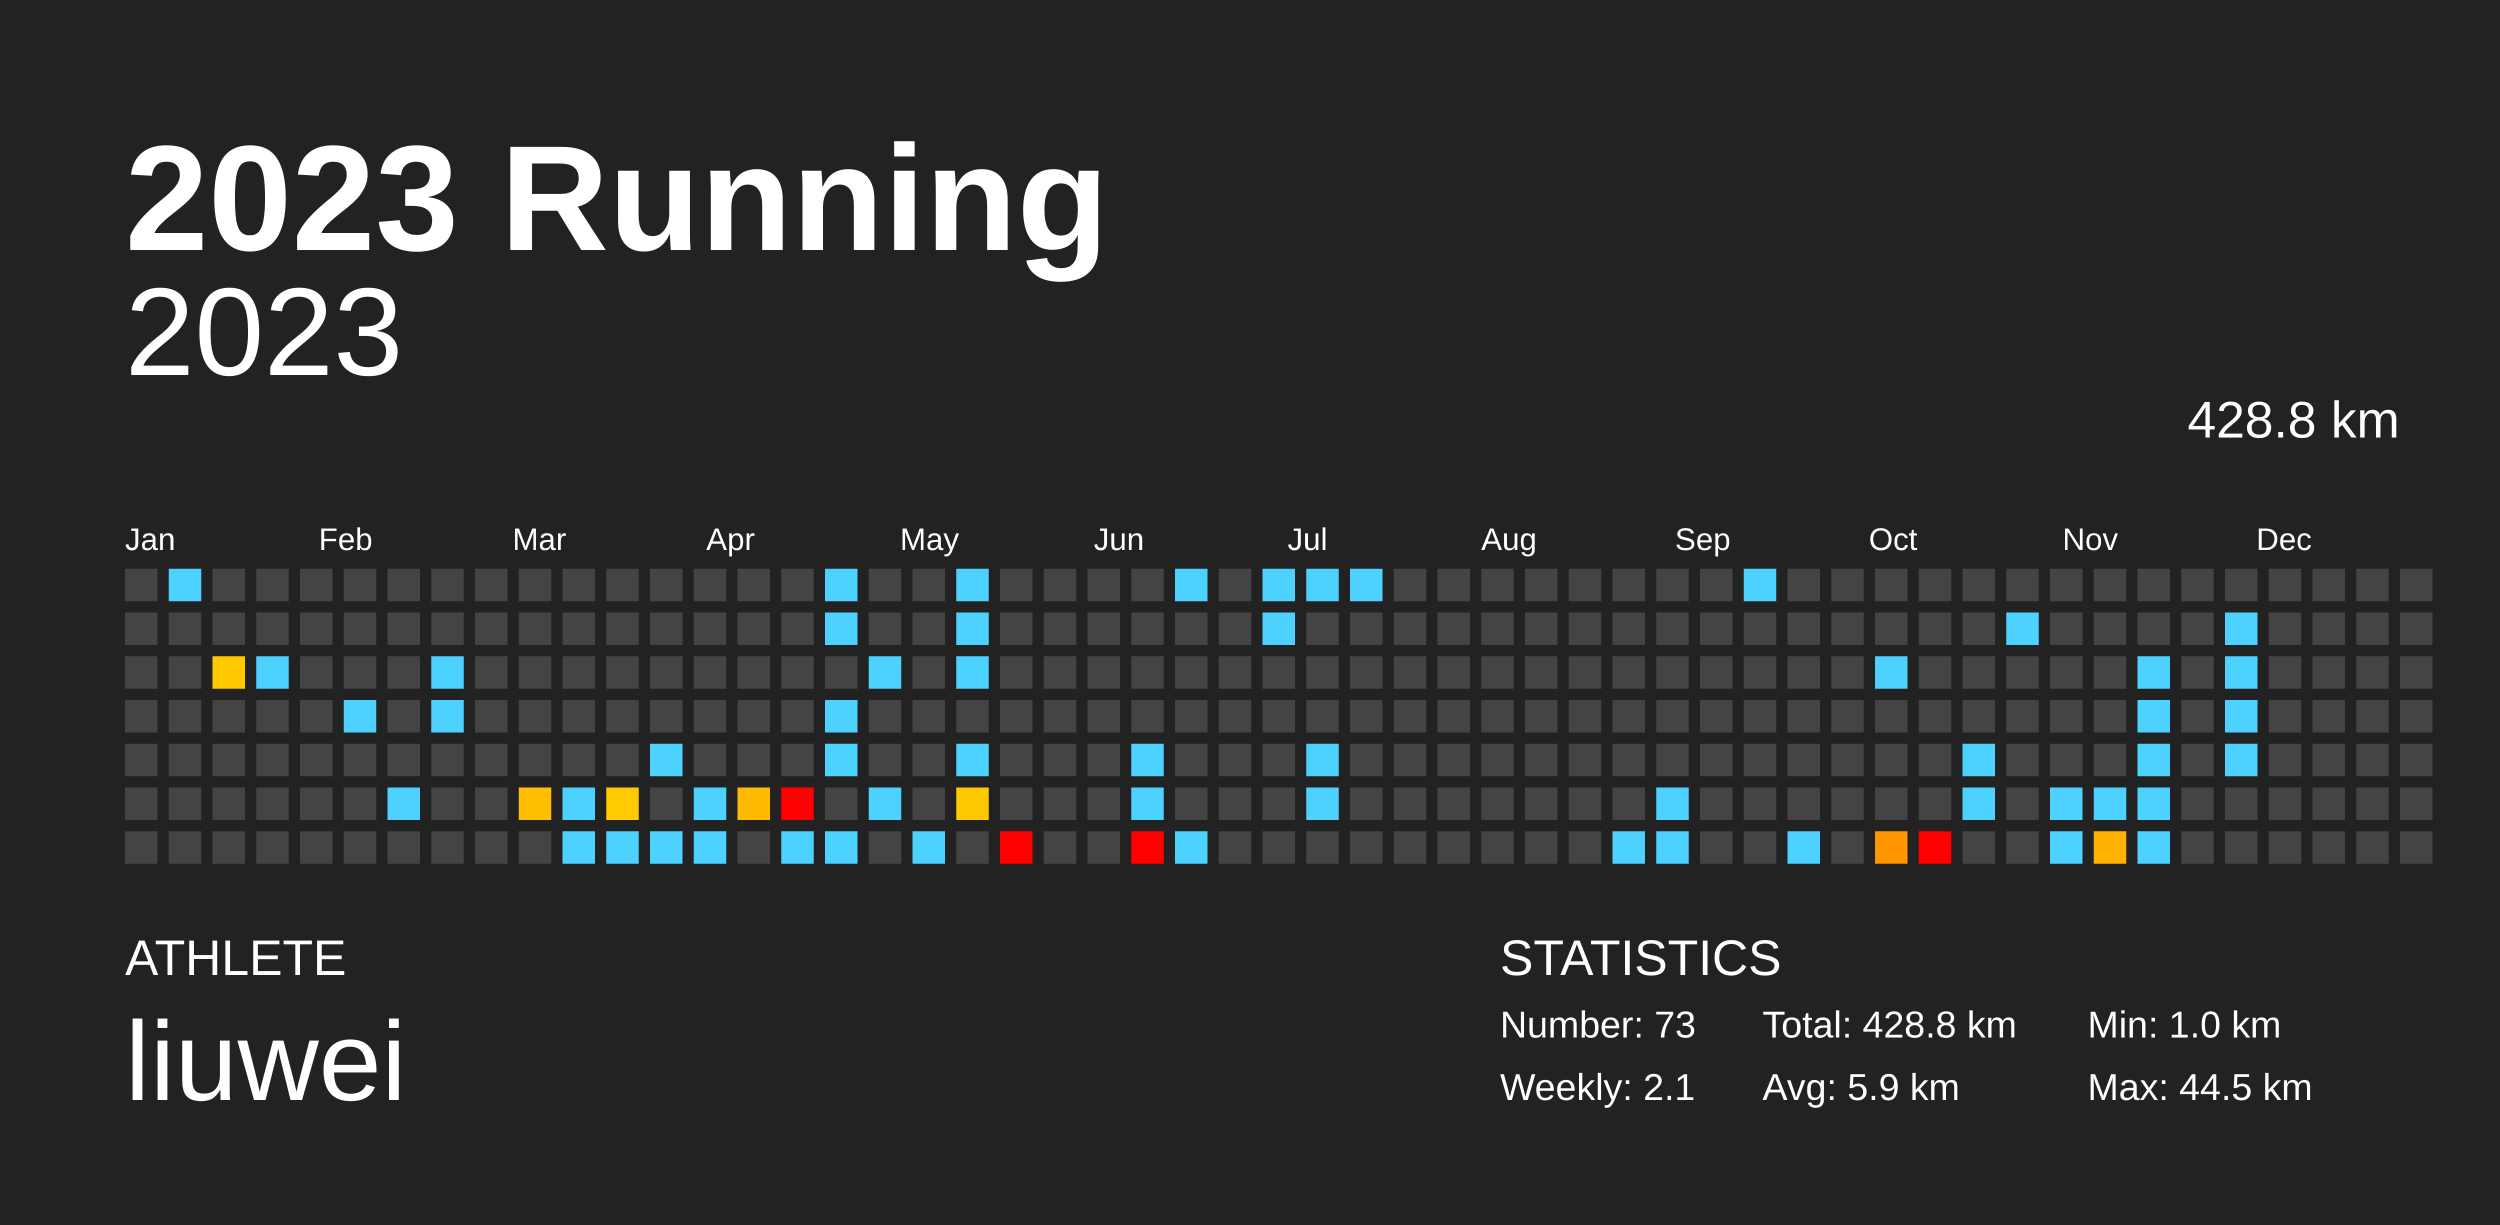
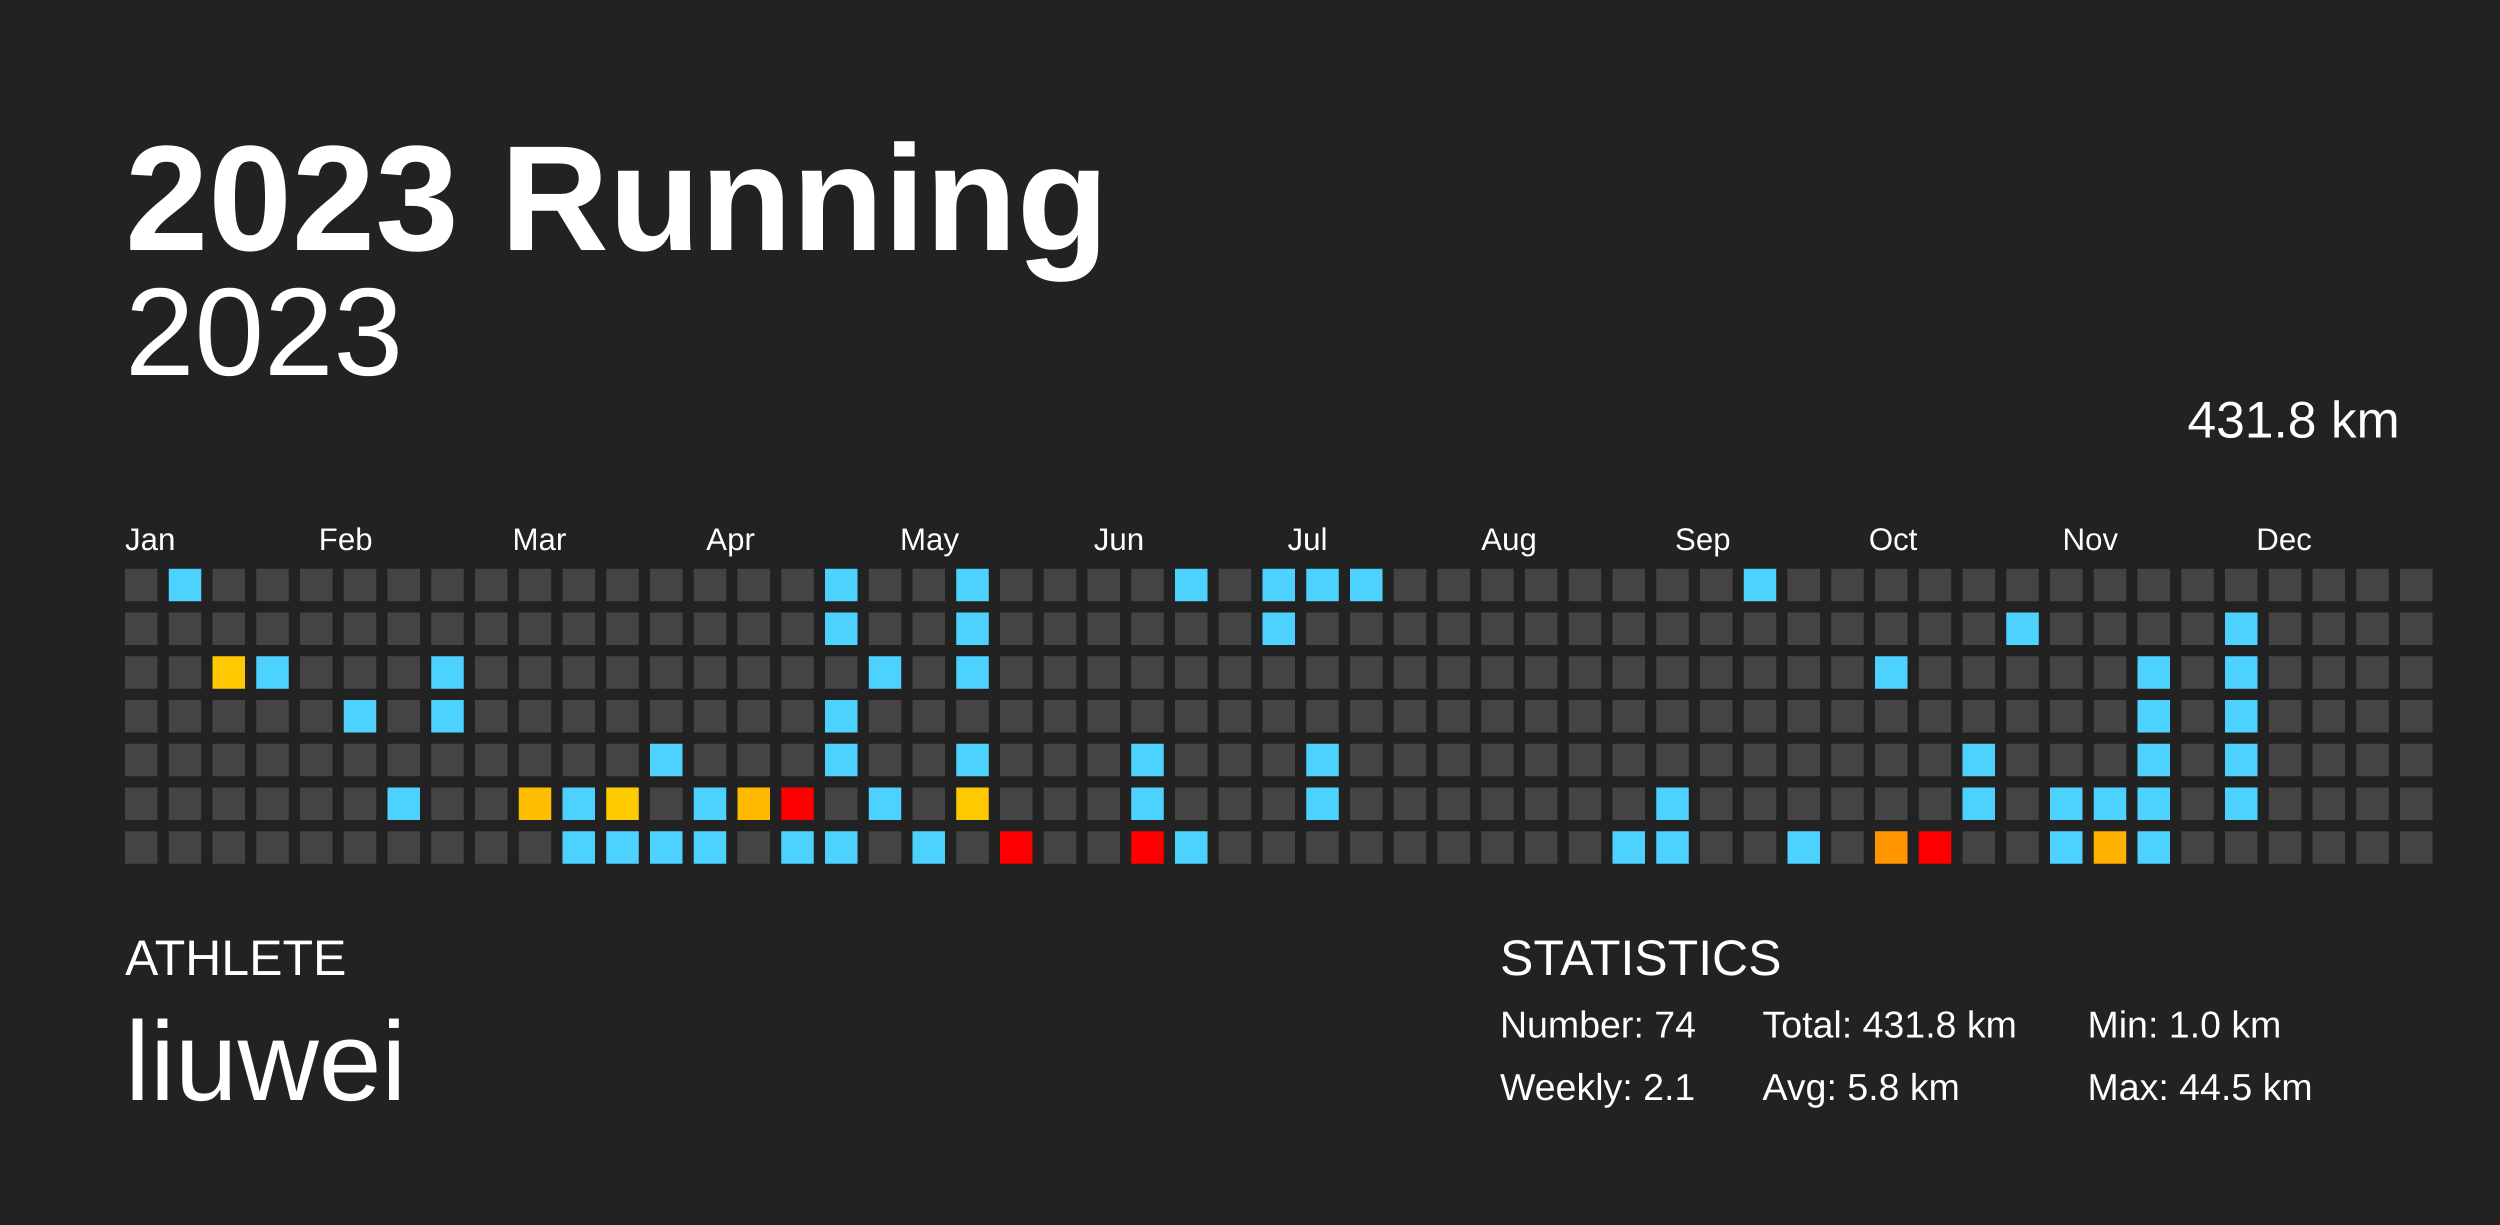
<svg xmlns="http://www.w3.org/2000/svg" baseProfile="full" height="98mm" version="1.1" viewBox="0,0,200,98" width="200mm">
  <defs />
  <rect fill="#222222" height="98" width="200" x="0" y="0" />
  <text fill="#FFFFFF" style="font-size:12px; font-family:Arial; font-weight:bold;" x="10" y="20">2023 Running</text>
  <text fill="#FFFFFF" style="font-size:4px; font-family:Arial" x="10" y="78">ATHLETE</text>
  <text fill="#FFFFFF" style="font-size:9px; font-family:Arial" x="10" y="88">liuwei</text>
  <text fill="#FFFFFF" style="font-size:4px; font-family:Arial" x="120" y="78">STATISTICS</text>
-   <text fill="#FFFFFF" style="font-size:3px; font-family:Arial" x="120" y="83">Number: 73</text>
+   <text fill="#FFFFFF" style="font-size:3px; font-family:Arial" x="120" y="83">Number: 74</text>
  <text fill="#FFFFFF" style="font-size:3px; font-family:Arial" x="120" y="88">Weekly: 2.1</text>
-   <text fill="#FFFFFF" style="font-size:3px; font-family:Arial" x="141" y="83">Total: 428.8 km</text>
-   <text fill="#FFFFFF" style="font-size:3px; font-family:Arial" x="141" y="88">Avg: 5.9 km</text>
+   <text fill="#FFFFFF" style="font-size:3px; font-family:Arial" x="141" y="83">Total: 431.8 km</text>
+   <text fill="#FFFFFF" style="font-size:3px; font-family:Arial" x="141" y="88">Avg: 5.8 km</text>
  <text fill="#FFFFFF" style="font-size:3px; font-family:Arial" x="167" y="83">Min: 1.0 km</text>
  <text fill="#FFFFFF" style="font-size:3px; font-family:Arial" x="167" y="88">Max: 44.5 km</text>
  <text alignment-baseline="hanging" fill="#FFFFFF" style="font-size:10.0px; font-family:Arial;" x="10" y="30">2023</text>
-   <text alignment-baseline="hanging" fill="#FFFFFF" style="font-size:4.125px; font-family:Arial;" x="175" y="35">428.8 km</text>
+   <text alignment-baseline="hanging" fill="#FFFFFF" style="font-size:4.125px; font-family:Arial;" x="175" y="35">431.8 km</text>
  <text fill="#FFFFFF" style="font-size:2.5px; font-family:Arial" x="10.0" y="44">Jan</text>
  <text fill="#FFFFFF" style="font-size:2.5px; font-family:Arial" x="25.5" y="44">Feb</text>
  <text fill="#FFFFFF" style="font-size:2.5px; font-family:Arial" x="41.0" y="44">Mar</text>
  <text fill="#FFFFFF" style="font-size:2.5px; font-family:Arial" x="56.5" y="44">Apr</text>
  <text fill="#FFFFFF" style="font-size:2.5px; font-family:Arial" x="72.0" y="44">May</text>
  <text fill="#FFFFFF" style="font-size:2.5px; font-family:Arial" x="87.5" y="44">Jun</text>
  <text fill="#FFFFFF" style="font-size:2.5px; font-family:Arial" x="103.0" y="44">Jul</text>
  <text fill="#FFFFFF" style="font-size:2.5px; font-family:Arial" x="118.5" y="44">Aug</text>
  <text fill="#FFFFFF" style="font-size:2.5px; font-family:Arial" x="134.0" y="44">Sep</text>
  <text fill="#FFFFFF" style="font-size:2.5px; font-family:Arial" x="149.5" y="44">Oct</text>
  <text fill="#FFFFFF" style="font-size:2.5px; font-family:Arial" x="165.0" y="44">Nov</text>
  <text fill="#FFFFFF" style="font-size:2.5px; font-family:Arial" x="180.5" y="44">Dec</text>
  <rect fill="#444444" height="2.6" width="2.6" x="10.0" y="45.5" />
  <rect fill="#444444" height="2.6" width="2.6" x="10.0" y="49.0" />
  <rect fill="#444444" height="2.6" width="2.6" x="10.0" y="52.5" />
  <rect fill="#444444" height="2.6" width="2.6" x="10.0" y="56.0" />
  <rect fill="#444444" height="2.6" width="2.6" x="10.0" y="59.5" />
  <rect fill="#444444" height="2.6" width="2.6" x="10.0" y="63.0" />
  <rect fill="#444444" height="2.6" width="2.6" x="10.0" y="66.5" />
  <rect fill="#4dd2ff" height="2.6" width="2.6" x="13.5" y="45.5" />
  <rect fill="#444444" height="2.6" width="2.6" x="13.5" y="49.0" />
  <rect fill="#444444" height="2.6" width="2.6" x="13.5" y="52.5" />
  <rect fill="#444444" height="2.6" width="2.6" x="13.5" y="56.0" />
  <rect fill="#444444" height="2.6" width="2.6" x="13.5" y="59.5" />
  <rect fill="#444444" height="2.6" width="2.6" x="13.5" y="63.0" />
  <rect fill="#444444" height="2.6" width="2.6" x="13.5" y="66.5" />
  <rect fill="#444444" height="2.6" width="2.6" x="17.0" y="45.5" />
  <rect fill="#444444" height="2.6" width="2.6" x="17.0" y="49.0" />
  <rect fill="#ffc800" height="2.6" width="2.6" x="17.0" y="52.5" />
  <rect fill="#444444" height="2.6" width="2.6" x="17.0" y="56.0" />
  <rect fill="#444444" height="2.6" width="2.6" x="17.0" y="59.5" />
  <rect fill="#444444" height="2.6" width="2.6" x="17.0" y="63.0" />
  <rect fill="#444444" height="2.6" width="2.6" x="17.0" y="66.5" />
  <rect fill="#444444" height="2.6" width="2.6" x="20.5" y="45.5" />
  <rect fill="#444444" height="2.6" width="2.6" x="20.5" y="49.0" />
  <rect fill="#4dd2ff" height="2.6" width="2.6" x="20.5" y="52.5" />
  <rect fill="#444444" height="2.6" width="2.6" x="20.5" y="56.0" />
  <rect fill="#444444" height="2.6" width="2.6" x="20.5" y="59.5" />
  <rect fill="#444444" height="2.6" width="2.6" x="20.5" y="63.0" />
  <rect fill="#444444" height="2.6" width="2.6" x="20.5" y="66.5" />
  <rect fill="#444444" height="2.6" width="2.6" x="24.0" y="45.5" />
  <rect fill="#444444" height="2.6" width="2.6" x="24.0" y="49.0" />
  <rect fill="#444444" height="2.6" width="2.6" x="24.0" y="52.5" />
  <rect fill="#444444" height="2.6" width="2.6" x="24.0" y="56.0" />
  <rect fill="#444444" height="2.6" width="2.6" x="24.0" y="59.5" />
  <rect fill="#444444" height="2.6" width="2.6" x="24.0" y="63.0" />
  <rect fill="#444444" height="2.6" width="2.6" x="24.0" y="66.5" />
  <rect fill="#444444" height="2.6" width="2.6" x="27.5" y="45.5" />
  <rect fill="#444444" height="2.6" width="2.6" x="27.5" y="49.0" />
  <rect fill="#444444" height="2.6" width="2.6" x="27.5" y="52.5" />
  <rect fill="#4dd2ff" height="2.6" width="2.6" x="27.5" y="56.0" />
  <rect fill="#444444" height="2.6" width="2.6" x="27.5" y="59.5" />
  <rect fill="#444444" height="2.6" width="2.6" x="27.5" y="63.0" />
  <rect fill="#444444" height="2.6" width="2.6" x="27.5" y="66.5" />
  <rect fill="#444444" height="2.6" width="2.6" x="31.0" y="45.5" />
  <rect fill="#444444" height="2.6" width="2.6" x="31.0" y="49.0" />
  <rect fill="#444444" height="2.6" width="2.6" x="31.0" y="52.5" />
  <rect fill="#444444" height="2.6" width="2.6" x="31.0" y="56.0" />
  <rect fill="#444444" height="2.6" width="2.6" x="31.0" y="59.5" />
  <rect fill="#4dd2ff" height="2.6" width="2.6" x="31.0" y="63.0" />
  <rect fill="#444444" height="2.6" width="2.6" x="31.0" y="66.5" />
  <rect fill="#444444" height="2.6" width="2.6" x="34.5" y="45.5" />
  <rect fill="#444444" height="2.6" width="2.6" x="34.5" y="49.0" />
  <rect fill="#4dd2ff" height="2.6" width="2.6" x="34.5" y="52.5" />
  <rect fill="#4dd2ff" height="2.6" width="2.6" x="34.5" y="56.0" />
  <rect fill="#444444" height="2.6" width="2.6" x="34.5" y="59.5" />
  <rect fill="#444444" height="2.6" width="2.6" x="34.5" y="63.0" />
  <rect fill="#444444" height="2.6" width="2.6" x="34.5" y="66.5" />
  <rect fill="#444444" height="2.6" width="2.6" x="38.0" y="45.5" />
  <rect fill="#444444" height="2.6" width="2.6" x="38.0" y="49.0" />
  <rect fill="#444444" height="2.6" width="2.6" x="38.0" y="52.5" />
  <rect fill="#444444" height="2.6" width="2.6" x="38.0" y="56.0" />
  <rect fill="#444444" height="2.6" width="2.6" x="38.0" y="59.5" />
  <rect fill="#444444" height="2.6" width="2.6" x="38.0" y="63.0" />
  <rect fill="#444444" height="2.6" width="2.6" x="38.0" y="66.5" />
  <rect fill="#444444" height="2.6" width="2.6" x="41.5" y="45.5" />
  <rect fill="#444444" height="2.6" width="2.6" x="41.5" y="49.0" />
  <rect fill="#444444" height="2.6" width="2.6" x="41.5" y="52.5" />
  <rect fill="#444444" height="2.6" width="2.6" x="41.5" y="56.0" />
  <rect fill="#444444" height="2.6" width="2.6" x="41.5" y="59.5" />
  <rect fill="#ffbe00" height="2.6" width="2.6" x="41.5" y="63.0" />
  <rect fill="#444444" height="2.6" width="2.6" x="41.5" y="66.5" />
  <rect fill="#444444" height="2.6" width="2.6" x="45.0" y="45.5" />
  <rect fill="#444444" height="2.6" width="2.6" x="45.0" y="49.0" />
  <rect fill="#444444" height="2.6" width="2.6" x="45.0" y="52.5" />
  <rect fill="#444444" height="2.6" width="2.6" x="45.0" y="56.0" />
  <rect fill="#444444" height="2.6" width="2.6" x="45.0" y="59.5" />
  <rect fill="#4dd2ff" height="2.6" width="2.6" x="45.0" y="63.0" />
  <rect fill="#4dd2ff" height="2.6" width="2.6" x="45.0" y="66.5" />
  <rect fill="#444444" height="2.6" width="2.6" x="48.5" y="45.5" />
  <rect fill="#444444" height="2.6" width="2.6" x="48.5" y="49.0" />
  <rect fill="#444444" height="2.6" width="2.6" x="48.5" y="52.5" />
  <rect fill="#444444" height="2.6" width="2.6" x="48.5" y="56.0" />
  <rect fill="#444444" height="2.6" width="2.6" x="48.5" y="59.5" />
  <rect fill="#ffca00" height="2.6" width="2.6" x="48.5" y="63.0" />
  <rect fill="#4dd2ff" height="2.6" width="2.6" x="48.5" y="66.5" />
  <rect fill="#444444" height="2.6" width="2.6" x="52.0" y="45.5" />
  <rect fill="#444444" height="2.6" width="2.6" x="52.0" y="49.0" />
  <rect fill="#444444" height="2.6" width="2.6" x="52.0" y="52.5" />
  <rect fill="#444444" height="2.6" width="2.6" x="52.0" y="56.0" />
  <rect fill="#4dd2ff" height="2.6" width="2.6" x="52.0" y="59.5" />
  <rect fill="#444444" height="2.6" width="2.6" x="52.0" y="63.0" />
  <rect fill="#4dd2ff" height="2.6" width="2.6" x="52.0" y="66.5" />
  <rect fill="#444444" height="2.6" width="2.6" x="55.5" y="45.5" />
  <rect fill="#444444" height="2.6" width="2.6" x="55.5" y="49.0" />
  <rect fill="#444444" height="2.6" width="2.6" x="55.5" y="52.5" />
  <rect fill="#444444" height="2.6" width="2.6" x="55.5" y="56.0" />
  <rect fill="#444444" height="2.6" width="2.6" x="55.5" y="59.5" />
  <rect fill="#4dd2ff" height="2.6" width="2.6" x="55.5" y="63.0" />
  <rect fill="#4dd2ff" height="2.6" width="2.6" x="55.5" y="66.5" />
  <rect fill="#444444" height="2.6" width="2.6" x="59.0" y="45.5" />
  <rect fill="#444444" height="2.6" width="2.6" x="59.0" y="49.0" />
  <rect fill="#444444" height="2.6" width="2.6" x="59.0" y="52.5" />
  <rect fill="#444444" height="2.6" width="2.6" x="59.0" y="56.0" />
  <rect fill="#444444" height="2.6" width="2.6" x="59.0" y="59.5" />
  <rect fill="#ffba00" height="2.6" width="2.6" x="59.0" y="63.0" />
  <rect fill="#444444" height="2.6" width="2.6" x="59.0" y="66.5" />
  <rect fill="#444444" height="2.6" width="2.6" x="62.5" y="45.5" />
  <rect fill="#444444" height="2.6" width="2.6" x="62.5" y="49.0" />
  <rect fill="#444444" height="2.6" width="2.6" x="62.5" y="52.5" />
  <rect fill="#444444" height="2.6" width="2.6" x="62.5" y="56.0" />
  <rect fill="#444444" height="2.6" width="2.6" x="62.5" y="59.5" />
  <rect fill="red" height="2.6" width="2.6" x="62.5" y="63.0" />
  <rect fill="#4dd2ff" height="2.6" width="2.6" x="62.5" y="66.5" />
  <rect fill="#4dd2ff" height="2.6" width="2.6" x="66.0" y="45.5" />
  <rect fill="#4dd2ff" height="2.6" width="2.6" x="66.0" y="49.0" />
  <rect fill="#444444" height="2.6" width="2.6" x="66.0" y="52.5" />
  <rect fill="#4dd2ff" height="2.6" width="2.6" x="66.0" y="56.0" />
  <rect fill="#4dd2ff" height="2.6" width="2.6" x="66.0" y="59.5" />
  <rect fill="#444444" height="2.6" width="2.6" x="66.0" y="63.0" />
  <rect fill="#4dd2ff" height="2.6" width="2.6" x="66.0" y="66.5" />
  <rect fill="#444444" height="2.6" width="2.6" x="69.5" y="45.5" />
  <rect fill="#444444" height="2.6" width="2.6" x="69.5" y="49.0" />
  <rect fill="#4dd2ff" height="2.6" width="2.6" x="69.5" y="52.5" />
  <rect fill="#444444" height="2.6" width="2.6" x="69.5" y="56.0" />
  <rect fill="#444444" height="2.6" width="2.6" x="69.5" y="59.5" />
  <rect fill="#4dd2ff" height="2.6" width="2.6" x="69.5" y="63.0" />
  <rect fill="#444444" height="2.6" width="2.6" x="69.5" y="66.5" />
  <rect fill="#444444" height="2.6" width="2.6" x="73.0" y="45.5" />
  <rect fill="#444444" height="2.6" width="2.6" x="73.0" y="49.0" />
  <rect fill="#444444" height="2.6" width="2.6" x="73.0" y="52.5" />
  <rect fill="#444444" height="2.6" width="2.6" x="73.0" y="56.0" />
  <rect fill="#444444" height="2.6" width="2.6" x="73.0" y="59.5" />
  <rect fill="#444444" height="2.6" width="2.6" x="73.0" y="63.0" />
  <rect fill="#4dd2ff" height="2.6" width="2.6" x="73.0" y="66.5" />
  <rect fill="#4dd2ff" height="2.6" width="2.6" x="76.5" y="45.5" />
  <rect fill="#4dd2ff" height="2.6" width="2.6" x="76.5" y="49.0" />
  <rect fill="#4dd2ff" height="2.6" width="2.6" x="76.5" y="52.5" />
  <rect fill="#444444" height="2.6" width="2.6" x="76.5" y="56.0" />
  <rect fill="#4dd2ff" height="2.6" width="2.6" x="76.5" y="59.5" />
  <rect fill="#ffc900" height="2.6" width="2.6" x="76.5" y="63.0" />
  <rect fill="#444444" height="2.6" width="2.6" x="76.5" y="66.5" />
  <rect fill="#444444" height="2.6" width="2.6" x="80.0" y="45.5" />
  <rect fill="#444444" height="2.6" width="2.6" x="80.0" y="49.0" />
  <rect fill="#444444" height="2.6" width="2.6" x="80.0" y="52.5" />
  <rect fill="#444444" height="2.6" width="2.6" x="80.0" y="56.0" />
  <rect fill="#444444" height="2.6" width="2.6" x="80.0" y="59.5" />
  <rect fill="#444444" height="2.6" width="2.6" x="80.0" y="63.0" />
  <rect fill="red" height="2.6" width="2.6" x="80.0" y="66.5" />
  <rect fill="#444444" height="2.6" width="2.6" x="83.5" y="45.5" />
  <rect fill="#444444" height="2.6" width="2.6" x="83.5" y="49.0" />
  <rect fill="#444444" height="2.6" width="2.6" x="83.5" y="52.5" />
  <rect fill="#444444" height="2.6" width="2.6" x="83.5" y="56.0" />
  <rect fill="#444444" height="2.6" width="2.6" x="83.5" y="59.5" />
  <rect fill="#444444" height="2.6" width="2.6" x="83.5" y="63.0" />
  <rect fill="#444444" height="2.6" width="2.6" x="83.5" y="66.5" />
  <rect fill="#444444" height="2.6" width="2.6" x="87.0" y="45.5" />
  <rect fill="#444444" height="2.6" width="2.6" x="87.0" y="49.0" />
  <rect fill="#444444" height="2.6" width="2.6" x="87.0" y="52.5" />
  <rect fill="#444444" height="2.6" width="2.6" x="87.0" y="56.0" />
  <rect fill="#444444" height="2.6" width="2.6" x="87.0" y="59.5" />
  <rect fill="#444444" height="2.6" width="2.6" x="87.0" y="63.0" />
  <rect fill="#444444" height="2.6" width="2.6" x="87.0" y="66.5" />
  <rect fill="#444444" height="2.6" width="2.6" x="90.5" y="45.5" />
  <rect fill="#444444" height="2.6" width="2.6" x="90.5" y="49.0" />
  <rect fill="#444444" height="2.6" width="2.6" x="90.5" y="52.5" />
  <rect fill="#444444" height="2.6" width="2.6" x="90.5" y="56.0" />
  <rect fill="#4dd2ff" height="2.6" width="2.6" x="90.5" y="59.5" />
  <rect fill="#4dd2ff" height="2.6" width="2.6" x="90.5" y="63.0" />
  <rect fill="red" height="2.6" width="2.6" x="90.5" y="66.5" />
  <rect fill="#4dd2ff" height="2.6" width="2.6" x="94.0" y="45.5" />
  <rect fill="#444444" height="2.6" width="2.6" x="94.0" y="49.0" />
  <rect fill="#444444" height="2.6" width="2.6" x="94.0" y="52.5" />
  <rect fill="#444444" height="2.6" width="2.6" x="94.0" y="56.0" />
  <rect fill="#444444" height="2.6" width="2.6" x="94.0" y="59.5" />
  <rect fill="#444444" height="2.6" width="2.6" x="94.0" y="63.0" />
  <rect fill="#4dd2ff" height="2.6" width="2.6" x="94.0" y="66.5" />
  <rect fill="#444444" height="2.6" width="2.6" x="97.5" y="45.5" />
  <rect fill="#444444" height="2.6" width="2.6" x="97.5" y="49.0" />
  <rect fill="#444444" height="2.6" width="2.6" x="97.5" y="52.5" />
  <rect fill="#444444" height="2.6" width="2.6" x="97.5" y="56.0" />
  <rect fill="#444444" height="2.6" width="2.6" x="97.5" y="59.5" />
  <rect fill="#444444" height="2.6" width="2.6" x="97.5" y="63.0" />
  <rect fill="#444444" height="2.6" width="2.6" x="97.5" y="66.5" />
  <rect fill="#4dd2ff" height="2.6" width="2.6" x="101.0" y="45.5" />
  <rect fill="#4dd2ff" height="2.6" width="2.6" x="101.0" y="49.0" />
  <rect fill="#444444" height="2.6" width="2.6" x="101.0" y="52.5" />
  <rect fill="#444444" height="2.6" width="2.6" x="101.0" y="56.0" />
  <rect fill="#444444" height="2.6" width="2.6" x="101.0" y="59.5" />
  <rect fill="#444444" height="2.6" width="2.6" x="101.0" y="63.0" />
  <rect fill="#444444" height="2.6" width="2.6" x="101.0" y="66.5" />
  <rect fill="#4dd2ff" height="2.6" width="2.6" x="104.5" y="45.5" />
  <rect fill="#444444" height="2.6" width="2.6" x="104.5" y="49.0" />
  <rect fill="#444444" height="2.6" width="2.6" x="104.5" y="52.5" />
  <rect fill="#444444" height="2.6" width="2.6" x="104.5" y="56.0" />
  <rect fill="#4dd2ff" height="2.6" width="2.6" x="104.5" y="59.5" />
  <rect fill="#4dd2ff" height="2.6" width="2.6" x="104.5" y="63.0" />
  <rect fill="#444444" height="2.6" width="2.6" x="104.5" y="66.5" />
  <rect fill="#4dd2ff" height="2.6" width="2.6" x="108.0" y="45.5" />
  <rect fill="#444444" height="2.6" width="2.6" x="108.0" y="49.0" />
  <rect fill="#444444" height="2.6" width="2.6" x="108.0" y="52.5" />
  <rect fill="#444444" height="2.6" width="2.6" x="108.0" y="56.0" />
  <rect fill="#444444" height="2.6" width="2.6" x="108.0" y="59.5" />
  <rect fill="#444444" height="2.6" width="2.6" x="108.0" y="63.0" />
  <rect fill="#444444" height="2.6" width="2.6" x="108.0" y="66.5" />
  <rect fill="#444444" height="2.6" width="2.6" x="111.5" y="45.5" />
  <rect fill="#444444" height="2.6" width="2.6" x="111.5" y="49.0" />
  <rect fill="#444444" height="2.6" width="2.6" x="111.5" y="52.5" />
  <rect fill="#444444" height="2.6" width="2.6" x="111.5" y="56.0" />
  <rect fill="#444444" height="2.6" width="2.6" x="111.5" y="59.5" />
  <rect fill="#444444" height="2.6" width="2.6" x="111.5" y="63.0" />
  <rect fill="#444444" height="2.6" width="2.6" x="111.5" y="66.5" />
  <rect fill="#444444" height="2.6" width="2.6" x="115.0" y="45.5" />
  <rect fill="#444444" height="2.6" width="2.6" x="115.0" y="49.0" />
  <rect fill="#444444" height="2.6" width="2.6" x="115.0" y="52.5" />
  <rect fill="#444444" height="2.6" width="2.6" x="115.0" y="56.0" />
  <rect fill="#444444" height="2.6" width="2.6" x="115.0" y="59.5" />
  <rect fill="#444444" height="2.6" width="2.6" x="115.0" y="63.0" />
  <rect fill="#444444" height="2.6" width="2.6" x="115.0" y="66.5" />
  <rect fill="#444444" height="2.6" width="2.6" x="118.5" y="45.5" />
  <rect fill="#444444" height="2.6" width="2.6" x="118.5" y="49.0" />
  <rect fill="#444444" height="2.6" width="2.6" x="118.5" y="52.5" />
  <rect fill="#444444" height="2.6" width="2.6" x="118.5" y="56.0" />
  <rect fill="#444444" height="2.6" width="2.6" x="118.5" y="59.5" />
  <rect fill="#444444" height="2.6" width="2.6" x="118.5" y="63.0" />
  <rect fill="#444444" height="2.6" width="2.6" x="118.5" y="66.5" />
  <rect fill="#444444" height="2.6" width="2.6" x="122.0" y="45.5" />
  <rect fill="#444444" height="2.6" width="2.6" x="122.0" y="49.0" />
  <rect fill="#444444" height="2.6" width="2.6" x="122.0" y="52.5" />
  <rect fill="#444444" height="2.6" width="2.6" x="122.0" y="56.0" />
  <rect fill="#444444" height="2.6" width="2.6" x="122.0" y="59.5" />
  <rect fill="#444444" height="2.6" width="2.6" x="122.0" y="63.0" />
  <rect fill="#444444" height="2.6" width="2.6" x="122.0" y="66.5" />
  <rect fill="#444444" height="2.6" width="2.6" x="125.5" y="45.5" />
  <rect fill="#444444" height="2.6" width="2.6" x="125.5" y="49.0" />
  <rect fill="#444444" height="2.6" width="2.6" x="125.5" y="52.5" />
  <rect fill="#444444" height="2.6" width="2.6" x="125.5" y="56.0" />
  <rect fill="#444444" height="2.6" width="2.6" x="125.5" y="59.5" />
  <rect fill="#444444" height="2.6" width="2.6" x="125.5" y="63.0" />
  <rect fill="#444444" height="2.6" width="2.6" x="125.5" y="66.5" />
  <rect fill="#444444" height="2.6" width="2.6" x="129.0" y="45.5" />
  <rect fill="#444444" height="2.6" width="2.6" x="129.0" y="49.0" />
  <rect fill="#444444" height="2.6" width="2.6" x="129.0" y="52.5" />
  <rect fill="#444444" height="2.6" width="2.6" x="129.0" y="56.0" />
  <rect fill="#444444" height="2.6" width="2.6" x="129.0" y="59.5" />
  <rect fill="#444444" height="2.6" width="2.6" x="129.0" y="63.0" />
  <rect fill="#4dd2ff" height="2.6" width="2.6" x="129.0" y="66.5" />
  <rect fill="#444444" height="2.6" width="2.6" x="132.5" y="45.5" />
  <rect fill="#444444" height="2.6" width="2.6" x="132.5" y="49.0" />
  <rect fill="#444444" height="2.6" width="2.6" x="132.5" y="52.5" />
  <rect fill="#444444" height="2.6" width="2.6" x="132.5" y="56.0" />
  <rect fill="#444444" height="2.6" width="2.6" x="132.5" y="59.5" />
  <rect fill="#4dd2ff" height="2.6" width="2.6" x="132.5" y="63.0" />
  <rect fill="#4dd2ff" height="2.6" width="2.6" x="132.5" y="66.5" />
  <rect fill="#444444" height="2.6" width="2.6" x="136.0" y="45.5" />
  <rect fill="#444444" height="2.6" width="2.6" x="136.0" y="49.0" />
  <rect fill="#444444" height="2.6" width="2.6" x="136.0" y="52.5" />
  <rect fill="#444444" height="2.6" width="2.6" x="136.0" y="56.0" />
  <rect fill="#444444" height="2.6" width="2.6" x="136.0" y="59.5" />
  <rect fill="#444444" height="2.6" width="2.6" x="136.0" y="63.0" />
  <rect fill="#444444" height="2.6" width="2.6" x="136.0" y="66.5" />
  <rect fill="#4dd2ff" height="2.6" width="2.6" x="139.5" y="45.5" />
  <rect fill="#444444" height="2.6" width="2.6" x="139.5" y="49.0" />
  <rect fill="#444444" height="2.6" width="2.6" x="139.5" y="52.5" />
  <rect fill="#444444" height="2.6" width="2.6" x="139.5" y="56.0" />
  <rect fill="#444444" height="2.6" width="2.6" x="139.5" y="59.5" />
  <rect fill="#444444" height="2.6" width="2.6" x="139.5" y="63.0" />
  <rect fill="#444444" height="2.6" width="2.6" x="139.5" y="66.5" />
  <rect fill="#444444" height="2.6" width="2.6" x="143.0" y="45.5" />
  <rect fill="#444444" height="2.6" width="2.6" x="143.0" y="49.0" />
  <rect fill="#444444" height="2.6" width="2.6" x="143.0" y="52.5" />
  <rect fill="#444444" height="2.6" width="2.6" x="143.0" y="56.0" />
  <rect fill="#444444" height="2.6" width="2.6" x="143.0" y="59.5" />
  <rect fill="#444444" height="2.6" width="2.6" x="143.0" y="63.0" />
  <rect fill="#4dd2ff" height="2.6" width="2.6" x="143.0" y="66.5" />
  <rect fill="#444444" height="2.6" width="2.6" x="146.5" y="45.5" />
  <rect fill="#444444" height="2.6" width="2.6" x="146.5" y="49.0" />
  <rect fill="#444444" height="2.6" width="2.6" x="146.5" y="52.5" />
  <rect fill="#444444" height="2.6" width="2.6" x="146.5" y="56.0" />
  <rect fill="#444444" height="2.6" width="2.6" x="146.5" y="59.5" />
  <rect fill="#444444" height="2.6" width="2.6" x="146.5" y="63.0" />
  <rect fill="#444444" height="2.6" width="2.6" x="146.5" y="66.5" />
  <rect fill="#444444" height="2.6" width="2.6" x="150.0" y="45.5" />
  <rect fill="#444444" height="2.6" width="2.6" x="150.0" y="49.0" />
  <rect fill="#4dd2ff" height="2.6" width="2.6" x="150.0" y="52.5" />
  <rect fill="#444444" height="2.6" width="2.6" x="150.0" y="56.0" />
  <rect fill="#444444" height="2.6" width="2.6" x="150.0" y="59.5" />
  <rect fill="#444444" height="2.6" width="2.6" x="150.0" y="63.0" />
  <rect fill="#ff9600" height="2.6" width="2.6" x="150.0" y="66.5" />
  <rect fill="#444444" height="2.6" width="2.6" x="153.5" y="45.5" />
  <rect fill="#444444" height="2.6" width="2.6" x="153.5" y="49.0" />
  <rect fill="#444444" height="2.6" width="2.6" x="153.5" y="52.5" />
  <rect fill="#444444" height="2.6" width="2.6" x="153.5" y="56.0" />
  <rect fill="#444444" height="2.6" width="2.6" x="153.5" y="59.5" />
  <rect fill="#444444" height="2.6" width="2.6" x="153.5" y="63.0" />
  <rect fill="red" height="2.6" width="2.6" x="153.5" y="66.5" />
  <rect fill="#444444" height="2.6" width="2.6" x="157.0" y="45.5" />
  <rect fill="#444444" height="2.6" width="2.6" x="157.0" y="49.0" />
  <rect fill="#444444" height="2.6" width="2.6" x="157.0" y="52.5" />
  <rect fill="#444444" height="2.6" width="2.6" x="157.0" y="56.0" />
  <rect fill="#4dd2ff" height="2.6" width="2.6" x="157.0" y="59.5" />
  <rect fill="#4dd2ff" height="2.6" width="2.6" x="157.0" y="63.0" />
  <rect fill="#444444" height="2.6" width="2.6" x="157.0" y="66.5" />
  <rect fill="#444444" height="2.6" width="2.6" x="160.5" y="45.5" />
  <rect fill="#4dd2ff" height="2.6" width="2.6" x="160.5" y="49.0" />
  <rect fill="#444444" height="2.6" width="2.6" x="160.5" y="52.5" />
  <rect fill="#444444" height="2.6" width="2.6" x="160.5" y="56.0" />
  <rect fill="#444444" height="2.6" width="2.6" x="160.5" y="59.5" />
  <rect fill="#444444" height="2.6" width="2.6" x="160.5" y="63.0" />
  <rect fill="#444444" height="2.6" width="2.6" x="160.5" y="66.5" />
  <rect fill="#444444" height="2.6" width="2.6" x="164.0" y="45.5" />
  <rect fill="#444444" height="2.6" width="2.6" x="164.0" y="49.0" />
  <rect fill="#444444" height="2.6" width="2.6" x="164.0" y="52.5" />
  <rect fill="#444444" height="2.6" width="2.6" x="164.0" y="56.0" />
  <rect fill="#444444" height="2.6" width="2.6" x="164.0" y="59.5" />
  <rect fill="#4dd2ff" height="2.6" width="2.6" x="164.0" y="63.0" />
  <rect fill="#4dd2ff" height="2.6" width="2.6" x="164.0" y="66.5" />
  <rect fill="#444444" height="2.6" width="2.6" x="167.5" y="45.5" />
  <rect fill="#444444" height="2.6" width="2.6" x="167.5" y="49.0" />
  <rect fill="#444444" height="2.6" width="2.6" x="167.5" y="52.5" />
  <rect fill="#444444" height="2.6" width="2.6" x="167.5" y="56.0" />
  <rect fill="#444444" height="2.6" width="2.6" x="167.5" y="59.5" />
  <rect fill="#4dd2ff" height="2.6" width="2.6" x="167.5" y="63.0" />
  <rect fill="#ffb200" height="2.6" width="2.6" x="167.5" y="66.5" />
  <rect fill="#444444" height="2.6" width="2.6" x="171.0" y="45.5" />
  <rect fill="#444444" height="2.6" width="2.6" x="171.0" y="49.0" />
  <rect fill="#4dd2ff" height="2.6" width="2.6" x="171.0" y="52.5" />
  <rect fill="#4dd2ff" height="2.6" width="2.6" x="171.0" y="56.0" />
  <rect fill="#4dd2ff" height="2.6" width="2.6" x="171.0" y="59.5" />
  <rect fill="#4dd2ff" height="2.6" width="2.6" x="171.0" y="63.0" />
  <rect fill="#4dd2ff" height="2.6" width="2.6" x="171.0" y="66.5" />
  <rect fill="#444444" height="2.6" width="2.6" x="174.5" y="45.5" />
  <rect fill="#444444" height="2.6" width="2.6" x="174.5" y="49.0" />
  <rect fill="#444444" height="2.6" width="2.6" x="174.5" y="52.5" />
  <rect fill="#444444" height="2.6" width="2.6" x="174.5" y="56.0" />
  <rect fill="#444444" height="2.6" width="2.6" x="174.5" y="59.5" />
  <rect fill="#444444" height="2.6" width="2.6" x="174.5" y="63.0" />
  <rect fill="#444444" height="2.6" width="2.6" x="174.5" y="66.5" />
  <rect fill="#444444" height="2.6" width="2.6" x="178.0" y="45.5" />
  <rect fill="#4dd2ff" height="2.6" width="2.6" x="178.0" y="49.0" />
  <rect fill="#4dd2ff" height="2.6" width="2.6" x="178.0" y="52.5" />
  <rect fill="#4dd2ff" height="2.6" width="2.6" x="178.0" y="56.0" />
  <rect fill="#4dd2ff" height="2.6" width="2.6" x="178.0" y="59.5" />
-   <rect fill="#444444" height="2.6" width="2.6" x="178.0" y="63.0" />
+   <rect fill="#4dd2ff" height="2.6" width="2.6" x="178.0" y="63.0" />
  <rect fill="#444444" height="2.6" width="2.6" x="178.0" y="66.5" />
  <rect fill="#444444" height="2.6" width="2.6" x="181.5" y="45.5" />
  <rect fill="#444444" height="2.6" width="2.6" x="181.5" y="49.0" />
  <rect fill="#444444" height="2.6" width="2.6" x="181.5" y="52.5" />
  <rect fill="#444444" height="2.6" width="2.6" x="181.5" y="56.0" />
  <rect fill="#444444" height="2.6" width="2.6" x="181.5" y="59.5" />
  <rect fill="#444444" height="2.6" width="2.6" x="181.5" y="63.0" />
  <rect fill="#444444" height="2.6" width="2.6" x="181.5" y="66.5" />
  <rect fill="#444444" height="2.6" width="2.6" x="185.0" y="45.5" />
  <rect fill="#444444" height="2.6" width="2.6" x="185.0" y="49.0" />
  <rect fill="#444444" height="2.6" width="2.6" x="185.0" y="52.5" />
  <rect fill="#444444" height="2.6" width="2.6" x="185.0" y="56.0" />
  <rect fill="#444444" height="2.6" width="2.6" x="185.0" y="59.5" />
  <rect fill="#444444" height="2.6" width="2.6" x="185.0" y="63.0" />
  <rect fill="#444444" height="2.6" width="2.6" x="185.0" y="66.5" />
  <rect fill="#444444" height="2.6" width="2.6" x="188.5" y="45.5" />
  <rect fill="#444444" height="2.6" width="2.6" x="188.5" y="49.0" />
  <rect fill="#444444" height="2.6" width="2.6" x="188.5" y="52.5" />
  <rect fill="#444444" height="2.6" width="2.6" x="188.5" y="56.0" />
  <rect fill="#444444" height="2.6" width="2.6" x="188.5" y="59.5" />
  <rect fill="#444444" height="2.6" width="2.6" x="188.5" y="63.0" />
  <rect fill="#444444" height="2.6" width="2.6" x="188.5" y="66.5" />
  <rect fill="#444444" height="2.6" width="2.6" x="192.0" y="45.5" />
  <rect fill="#444444" height="2.6" width="2.6" x="192.0" y="49.0" />
  <rect fill="#444444" height="2.6" width="2.6" x="192.0" y="52.5" />
  <rect fill="#444444" height="2.6" width="2.6" x="192.0" y="56.0" />
  <rect fill="#444444" height="2.6" width="2.6" x="192.0" y="59.5" />
  <rect fill="#444444" height="2.6" width="2.6" x="192.0" y="63.0" />
  <rect fill="#444444" height="2.6" width="2.6" x="192.0" y="66.5" />
</svg>
